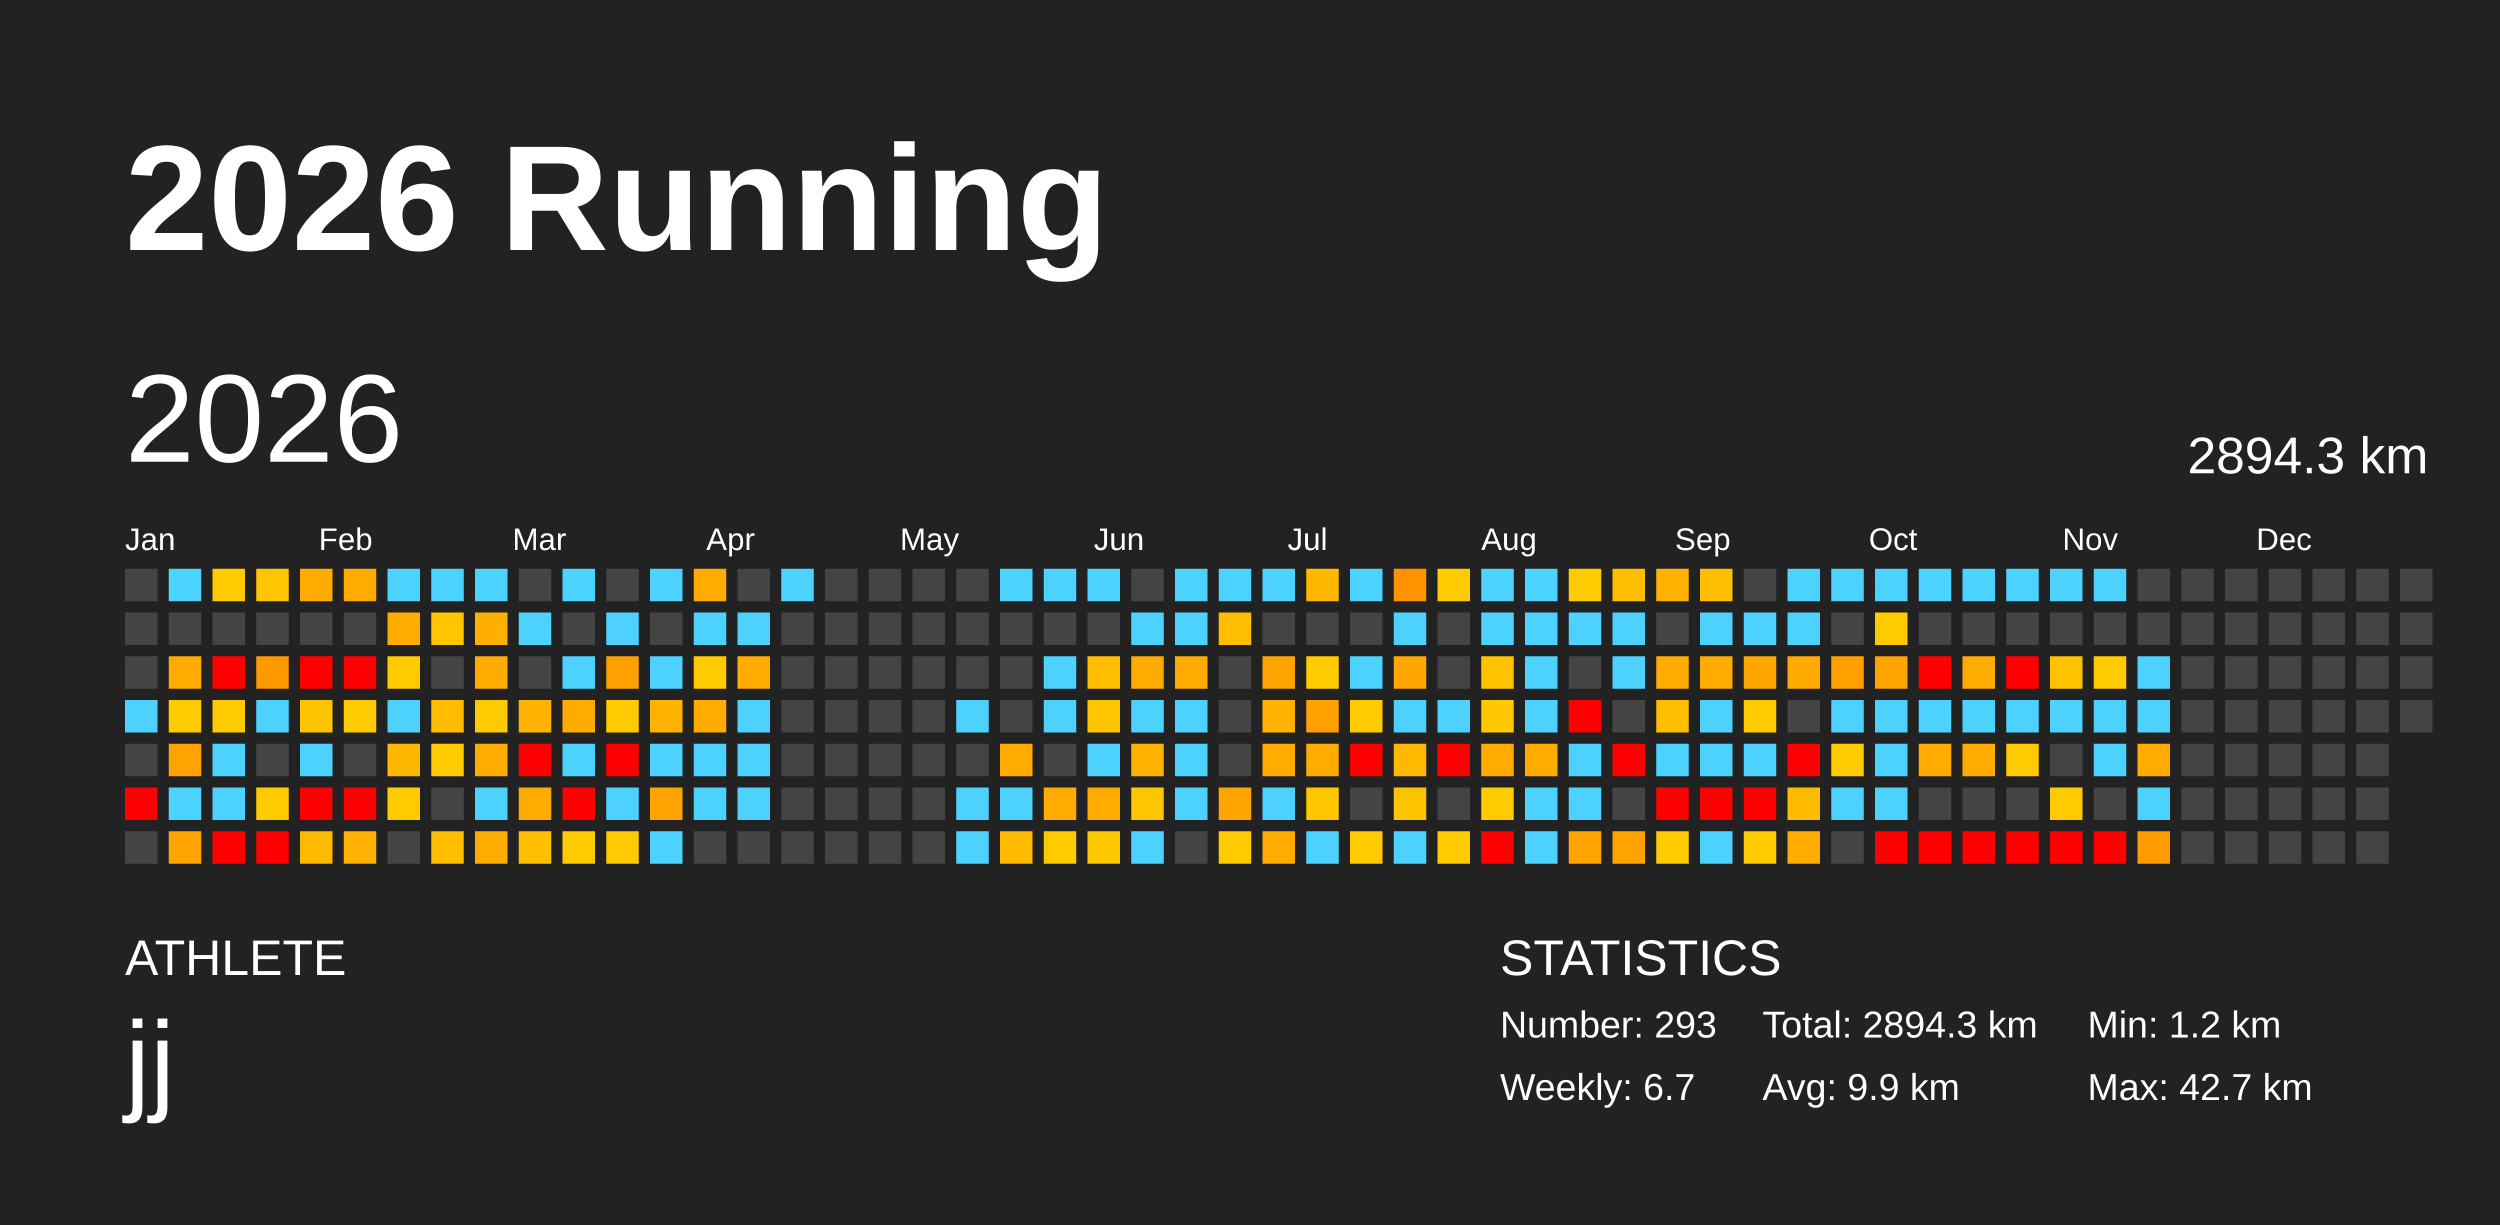
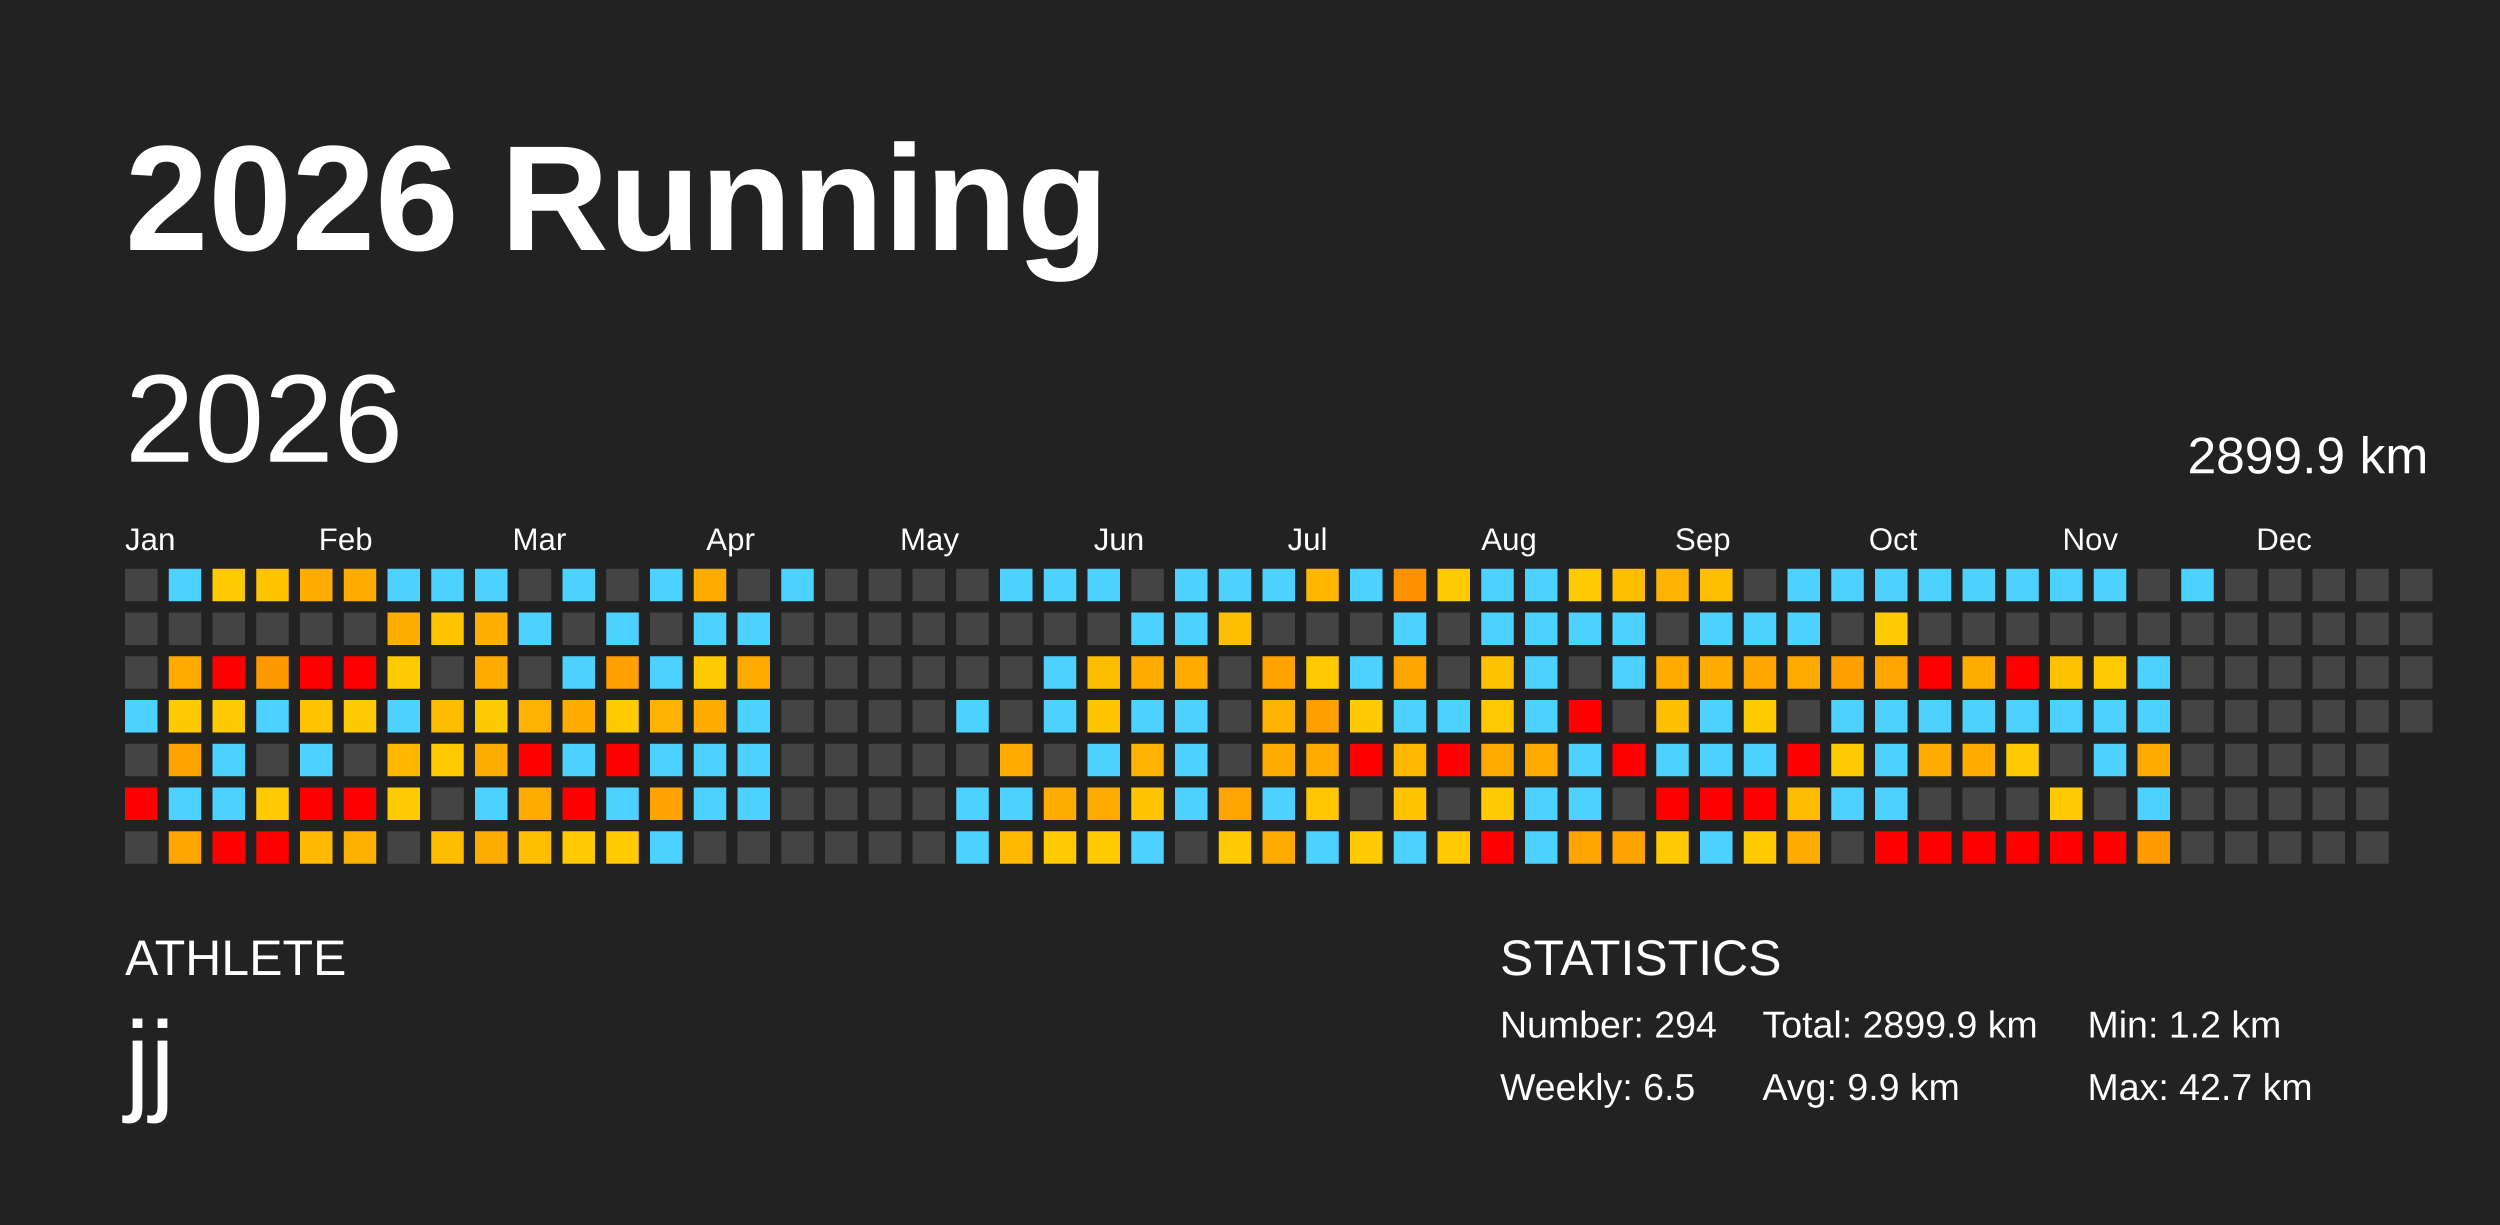
<svg xmlns="http://www.w3.org/2000/svg" baseProfile="full" height="98mm" version="1.1" viewBox="0,0,200,98" width="200mm">
  <defs />
  <rect fill="#222222" height="98" width="200" x="0" y="0" />
  <text fill="#FFFFFF" style="font-size:12px; font-family:Arial; font-weight:bold;" x="10" y="20">2026 Running</text>
  <text fill="#FFFFFF" style="font-size:4px; font-family:Arial" x="10" y="78">ATHLETE</text>
  <text fill="#FFFFFF" style="font-size:9px; font-family:Arial" x="10" y="88">jj</text>
  <text fill="#FFFFFF" style="font-size:4px; font-family:Arial" x="120" y="78">STATISTICS</text>
-   <text fill="#FFFFFF" style="font-size:3px; font-family:Arial" x="120" y="83">Number: 293</text>
-   <text fill="#FFFFFF" style="font-size:3px; font-family:Arial" x="120" y="88">Weekly: 6.7</text>
-   <text fill="#FFFFFF" style="font-size:3px; font-family:Arial" x="141" y="83">Total: 2894.3 km</text>
+   <text fill="#FFFFFF" style="font-size:3px; font-family:Arial" x="120" y="83">Number: 294</text>
+   <text fill="#FFFFFF" style="font-size:3px; font-family:Arial" x="120" y="88">Weekly: 6.5</text>
+   <text fill="#FFFFFF" style="font-size:3px; font-family:Arial" x="141" y="83">Total: 2899.9 km</text>
  <text fill="#FFFFFF" style="font-size:3px; font-family:Arial" x="141" y="88">Avg: 9.9 km</text>
  <text fill="#FFFFFF" style="font-size:3px; font-family:Arial" x="167" y="83">Min: 1.2 km</text>
  <text fill="#FFFFFF" style="font-size:3px; font-family:Arial" x="167" y="88">Max: 42.7 km</text>
  <text dominant-baseline="hanging" fill="#FFFFFF" style="font-size:10.0px; font-family:Arial;" x="10" y="30">2026</text>
-   <text dominant-baseline="hanging" fill="#FFFFFF" style="font-size:4.125px; font-family:Arial;" x="175" y="35">2894.3 km</text>
+   <text dominant-baseline="hanging" fill="#FFFFFF" style="font-size:4.125px; font-family:Arial;" x="175" y="35">2899.9 km</text>
  <text fill="#FFFFFF" style="font-size:2.5px; font-family:Arial" x="10.0" y="44">Jan</text>
  <text fill="#FFFFFF" style="font-size:2.5px; font-family:Arial" x="25.5" y="44">Feb</text>
  <text fill="#FFFFFF" style="font-size:2.5px; font-family:Arial" x="41.0" y="44">Mar</text>
  <text fill="#FFFFFF" style="font-size:2.5px; font-family:Arial" x="56.5" y="44">Apr</text>
  <text fill="#FFFFFF" style="font-size:2.5px; font-family:Arial" x="72.0" y="44">May</text>
  <text fill="#FFFFFF" style="font-size:2.5px; font-family:Arial" x="87.5" y="44">Jun</text>
  <text fill="#FFFFFF" style="font-size:2.5px; font-family:Arial" x="103.0" y="44">Jul</text>
  <text fill="#FFFFFF" style="font-size:2.5px; font-family:Arial" x="118.5" y="44">Aug</text>
  <text fill="#FFFFFF" style="font-size:2.5px; font-family:Arial" x="134.0" y="44">Sep</text>
  <text fill="#FFFFFF" style="font-size:2.5px; font-family:Arial" x="149.5" y="44">Oct</text>
  <text fill="#FFFFFF" style="font-size:2.5px; font-family:Arial" x="165.0" y="44">Nov</text>
  <text fill="#FFFFFF" style="font-size:2.5px; font-family:Arial" x="180.5" y="44">Dec</text>
  <rect fill="#444444" height="2.6" width="2.6" x="10.0" y="45.5" />
  <rect fill="#444444" height="2.6" width="2.6" x="10.0" y="49.0" />
  <rect fill="#444444" height="2.6" width="2.6" x="10.0" y="52.5" />
  <rect fill="#4dd2ff" height="2.6" width="2.6" x="10.0" y="56.0" />
  <rect fill="#444444" height="2.6" width="2.6" x="10.0" y="59.5" />
  <rect fill="red" height="2.6" width="2.6" x="10.0" y="63.0" />
  <rect fill="#444444" height="2.6" width="2.6" x="10.0" y="66.5" />
  <rect fill="#4dd2ff" height="2.6" width="2.6" x="13.5" y="45.5" />
  <rect fill="#444444" height="2.6" width="2.6" x="13.5" y="49.0" />
  <rect fill="#ffab00" height="2.6" width="2.6" x="13.5" y="52.5" />
  <rect fill="#ffcb00" height="2.6" width="2.6" x="13.5" y="56.0" />
  <rect fill="#ffa300" height="2.6" width="2.6" x="13.5" y="59.5" />
  <rect fill="#4dd2ff" height="2.6" width="2.6" x="13.5" y="63.0" />
  <rect fill="#ffa400" height="2.6" width="2.6" x="13.5" y="66.5" />
  <rect fill="#ffcb00" height="2.6" width="2.6" x="17.0" y="45.5" />
  <rect fill="#444444" height="2.6" width="2.6" x="17.0" y="49.0" />
  <rect fill="red" height="2.6" width="2.6" x="17.0" y="52.5" />
  <rect fill="#ffcb00" height="2.6" width="2.6" x="17.0" y="56.0" />
  <rect fill="#4dd2ff" height="2.6" width="2.6" x="17.0" y="59.5" />
  <rect fill="#4dd2ff" height="2.6" width="2.6" x="17.0" y="63.0" />
  <rect fill="red" height="2.6" width="2.6" x="17.0" y="66.5" />
  <rect fill="#ffc500" height="2.6" width="2.6" x="20.5" y="45.5" />
  <rect fill="#444444" height="2.6" width="2.6" x="20.5" y="49.0" />
  <rect fill="#ff9900" height="2.6" width="2.6" x="20.5" y="52.5" />
  <rect fill="#4dd2ff" height="2.6" width="2.6" x="20.5" y="56.0" />
  <rect fill="#444444" height="2.6" width="2.6" x="20.5" y="59.5" />
  <rect fill="#ffcb00" height="2.6" width="2.6" x="20.5" y="63.0" />
  <rect fill="red" height="2.6" width="2.6" x="20.5" y="66.5" />
  <rect fill="#ffab00" height="2.6" width="2.6" x="24.0" y="45.5" />
  <rect fill="#444444" height="2.6" width="2.6" x="24.0" y="49.0" />
  <rect fill="red" height="2.6" width="2.6" x="24.0" y="52.5" />
  <rect fill="#ffc300" height="2.6" width="2.6" x="24.0" y="56.0" />
  <rect fill="#4dd2ff" height="2.6" width="2.6" x="24.0" y="59.5" />
  <rect fill="red" height="2.6" width="2.6" x="24.0" y="63.0" />
  <rect fill="#ffb900" height="2.6" width="2.6" x="24.0" y="66.5" />
  <rect fill="#ffab00" height="2.6" width="2.6" x="27.5" y="45.5" />
  <rect fill="#444444" height="2.6" width="2.6" x="27.5" y="49.0" />
  <rect fill="red" height="2.6" width="2.6" x="27.5" y="52.5" />
  <rect fill="#ffcb00" height="2.6" width="2.6" x="27.5" y="56.0" />
  <rect fill="#444444" height="2.6" width="2.6" x="27.5" y="59.5" />
  <rect fill="red" height="2.6" width="2.6" x="27.5" y="63.0" />
  <rect fill="#ffb100" height="2.6" width="2.6" x="27.5" y="66.5" />
  <rect fill="#4dd2ff" height="2.6" width="2.6" x="31.0" y="45.5" />
  <rect fill="#ffac00" height="2.6" width="2.6" x="31.0" y="49.0" />
  <rect fill="#ffcb00" height="2.6" width="2.6" x="31.0" y="52.5" />
  <rect fill="#4dd2ff" height="2.6" width="2.6" x="31.0" y="56.0" />
  <rect fill="#ffb800" height="2.6" width="2.6" x="31.0" y="59.5" />
  <rect fill="#ffca00" height="2.6" width="2.6" x="31.0" y="63.0" />
  <rect fill="#444444" height="2.6" width="2.6" x="31.0" y="66.5" />
  <rect fill="#4dd2ff" height="2.6" width="2.6" x="34.5" y="45.5" />
  <rect fill="#ffc500" height="2.6" width="2.6" x="34.5" y="49.0" />
  <rect fill="#444444" height="2.6" width="2.6" x="34.5" y="52.5" />
  <rect fill="#ffbc00" height="2.6" width="2.6" x="34.5" y="56.0" />
  <rect fill="#ffcb00" height="2.6" width="2.6" x="34.5" y="59.5" />
  <rect fill="#444444" height="2.6" width="2.6" x="34.5" y="63.0" />
  <rect fill="#ffbd00" height="2.6" width="2.6" x="34.5" y="66.5" />
  <rect fill="#4dd2ff" height="2.6" width="2.6" x="38.0" y="45.5" />
  <rect fill="#ffaf00" height="2.6" width="2.6" x="38.0" y="49.0" />
  <rect fill="#ffab00" height="2.6" width="2.6" x="38.0" y="52.5" />
  <rect fill="#ffcb00" height="2.6" width="2.6" x="38.0" y="56.0" />
  <rect fill="#ffac00" height="2.6" width="2.6" x="38.0" y="59.5" />
  <rect fill="#4dd2ff" height="2.6" width="2.6" x="38.0" y="63.0" />
  <rect fill="#ffac00" height="2.6" width="2.6" x="38.0" y="66.5" />
  <rect fill="#444444" height="2.6" width="2.6" x="41.5" y="45.5" />
  <rect fill="#4dd2ff" height="2.6" width="2.6" x="41.5" y="49.0" />
  <rect fill="#444444" height="2.6" width="2.6" x="41.5" y="52.5" />
  <rect fill="#ffb200" height="2.6" width="2.6" x="41.5" y="56.0" />
  <rect fill="red" height="2.6" width="2.6" x="41.5" y="59.5" />
  <rect fill="#ffab00" height="2.6" width="2.6" x="41.5" y="63.0" />
  <rect fill="#ffbf00" height="2.6" width="2.6" x="41.5" y="66.5" />
  <rect fill="#4dd2ff" height="2.6" width="2.6" x="45.0" y="45.5" />
  <rect fill="#444444" height="2.6" width="2.6" x="45.0" y="49.0" />
  <rect fill="#4dd2ff" height="2.6" width="2.6" x="45.0" y="52.5" />
  <rect fill="#ffab00" height="2.6" width="2.6" x="45.0" y="56.0" />
  <rect fill="#4dd2ff" height="2.6" width="2.6" x="45.0" y="59.5" />
  <rect fill="red" height="2.6" width="2.6" x="45.0" y="63.0" />
  <rect fill="#ffcb00" height="2.6" width="2.6" x="45.0" y="66.5" />
  <rect fill="#444444" height="2.6" width="2.6" x="48.5" y="45.5" />
  <rect fill="#4dd2ff" height="2.6" width="2.6" x="48.5" y="49.0" />
  <rect fill="#ffa000" height="2.6" width="2.6" x="48.5" y="52.5" />
  <rect fill="#ffcb00" height="2.6" width="2.6" x="48.5" y="56.0" />
  <rect fill="red" height="2.6" width="2.6" x="48.5" y="59.5" />
  <rect fill="#4dd2ff" height="2.6" width="2.6" x="48.5" y="63.0" />
  <rect fill="#ffcb00" height="2.6" width="2.6" x="48.5" y="66.5" />
  <rect fill="#4dd2ff" height="2.6" width="2.6" x="52.0" y="45.5" />
  <rect fill="#444444" height="2.6" width="2.6" x="52.0" y="49.0" />
  <rect fill="#4dd2ff" height="2.6" width="2.6" x="52.0" y="52.5" />
  <rect fill="#ffb200" height="2.6" width="2.6" x="52.0" y="56.0" />
  <rect fill="#4dd2ff" height="2.6" width="2.6" x="52.0" y="59.5" />
  <rect fill="#ffa300" height="2.6" width="2.6" x="52.0" y="63.0" />
  <rect fill="#4dd2ff" height="2.6" width="2.6" x="52.0" y="66.5" />
  <rect fill="#ffab00" height="2.6" width="2.6" x="55.5" y="45.5" />
  <rect fill="#4dd2ff" height="2.6" width="2.6" x="55.5" y="49.0" />
  <rect fill="#ffcb00" height="2.6" width="2.6" x="55.5" y="52.5" />
  <rect fill="#ffab00" height="2.6" width="2.6" x="55.5" y="56.0" />
  <rect fill="#4dd2ff" height="2.6" width="2.6" x="55.5" y="59.5" />
  <rect fill="#4dd2ff" height="2.6" width="2.6" x="55.5" y="63.0" />
  <rect fill="#444444" height="2.6" width="2.6" x="55.5" y="66.5" />
  <rect fill="#444444" height="2.6" width="2.6" x="59.0" y="45.5" />
  <rect fill="#4dd2ff" height="2.6" width="2.6" x="59.0" y="49.0" />
  <rect fill="#ffab00" height="2.6" width="2.6" x="59.0" y="52.5" />
  <rect fill="#4dd2ff" height="2.6" width="2.6" x="59.0" y="56.0" />
  <rect fill="#4dd2ff" height="2.6" width="2.6" x="59.0" y="59.5" />
  <rect fill="#4dd2ff" height="2.6" width="2.6" x="59.0" y="63.0" />
  <rect fill="#444444" height="2.6" width="2.6" x="59.0" y="66.5" />
  <rect fill="#4dd2ff" height="2.6" width="2.6" x="62.5" y="45.5" />
  <rect fill="#444444" height="2.6" width="2.6" x="62.5" y="49.0" />
  <rect fill="#444444" height="2.6" width="2.6" x="62.5" y="52.5" />
  <rect fill="#444444" height="2.6" width="2.6" x="62.5" y="56.0" />
  <rect fill="#444444" height="2.6" width="2.6" x="62.5" y="59.5" />
  <rect fill="#444444" height="2.6" width="2.6" x="62.5" y="63.0" />
  <rect fill="#444444" height="2.6" width="2.6" x="62.5" y="66.5" />
  <rect fill="#444444" height="2.6" width="2.6" x="66.0" y="45.5" />
  <rect fill="#444444" height="2.6" width="2.6" x="66.0" y="49.0" />
  <rect fill="#444444" height="2.6" width="2.6" x="66.0" y="52.5" />
  <rect fill="#444444" height="2.6" width="2.6" x="66.0" y="56.0" />
  <rect fill="#444444" height="2.6" width="2.6" x="66.0" y="59.5" />
  <rect fill="#444444" height="2.6" width="2.6" x="66.0" y="63.0" />
  <rect fill="#444444" height="2.6" width="2.6" x="66.0" y="66.5" />
  <rect fill="#444444" height="2.6" width="2.6" x="69.5" y="45.5" />
  <rect fill="#444444" height="2.6" width="2.6" x="69.5" y="49.0" />
  <rect fill="#444444" height="2.6" width="2.6" x="69.5" y="52.5" />
  <rect fill="#444444" height="2.6" width="2.6" x="69.5" y="56.0" />
  <rect fill="#444444" height="2.6" width="2.6" x="69.5" y="59.5" />
  <rect fill="#444444" height="2.6" width="2.6" x="69.5" y="63.0" />
  <rect fill="#444444" height="2.6" width="2.6" x="69.5" y="66.5" />
  <rect fill="#444444" height="2.6" width="2.6" x="73.0" y="45.5" />
  <rect fill="#444444" height="2.6" width="2.6" x="73.0" y="49.0" />
  <rect fill="#444444" height="2.6" width="2.6" x="73.0" y="52.5" />
  <rect fill="#444444" height="2.6" width="2.6" x="73.0" y="56.0" />
  <rect fill="#444444" height="2.6" width="2.6" x="73.0" y="59.5" />
  <rect fill="#444444" height="2.6" width="2.6" x="73.0" y="63.0" />
  <rect fill="#444444" height="2.6" width="2.6" x="73.0" y="66.5" />
  <rect fill="#444444" height="2.6" width="2.6" x="76.5" y="45.5" />
  <rect fill="#444444" height="2.6" width="2.6" x="76.5" y="49.0" />
  <rect fill="#444444" height="2.6" width="2.6" x="76.5" y="52.5" />
  <rect fill="#4dd2ff" height="2.6" width="2.6" x="76.5" y="56.0" />
  <rect fill="#444444" height="2.6" width="2.6" x="76.5" y="59.5" />
  <rect fill="#4dd2ff" height="2.6" width="2.6" x="76.5" y="63.0" />
  <rect fill="#4dd2ff" height="2.6" width="2.6" x="76.5" y="66.5" />
  <rect fill="#4dd2ff" height="2.6" width="2.6" x="80.0" y="45.5" />
  <rect fill="#444444" height="2.6" width="2.6" x="80.0" y="49.0" />
  <rect fill="#444444" height="2.6" width="2.6" x="80.0" y="52.5" />
  <rect fill="#444444" height="2.6" width="2.6" x="80.0" y="56.0" />
  <rect fill="#ffab00" height="2.6" width="2.6" x="80.0" y="59.5" />
  <rect fill="#4dd2ff" height="2.6" width="2.6" x="80.0" y="63.0" />
  <rect fill="#ffb900" height="2.6" width="2.6" x="80.0" y="66.5" />
  <rect fill="#4dd2ff" height="2.6" width="2.6" x="83.5" y="45.5" />
  <rect fill="#444444" height="2.6" width="2.6" x="83.5" y="49.0" />
  <rect fill="#4dd2ff" height="2.6" width="2.6" x="83.5" y="52.5" />
  <rect fill="#4dd2ff" height="2.6" width="2.6" x="83.5" y="56.0" />
  <rect fill="#444444" height="2.6" width="2.6" x="83.5" y="59.5" />
  <rect fill="#ffac00" height="2.6" width="2.6" x="83.5" y="63.0" />
  <rect fill="#ffcb00" height="2.6" width="2.6" x="83.5" y="66.5" />
  <rect fill="#4dd2ff" height="2.6" width="2.6" x="87.0" y="45.5" />
  <rect fill="#444444" height="2.6" width="2.6" x="87.0" y="49.0" />
  <rect fill="#ffbd00" height="2.6" width="2.6" x="87.0" y="52.5" />
  <rect fill="#ffc500" height="2.6" width="2.6" x="87.0" y="56.0" />
  <rect fill="#4dd2ff" height="2.6" width="2.6" x="87.0" y="59.5" />
  <rect fill="#ffab00" height="2.6" width="2.6" x="87.0" y="63.0" />
  <rect fill="#ffc900" height="2.6" width="2.6" x="87.0" y="66.5" />
  <rect fill="#444444" height="2.6" width="2.6" x="90.5" y="45.5" />
  <rect fill="#4dd2ff" height="2.6" width="2.6" x="90.5" y="49.0" />
  <rect fill="#ffab00" height="2.6" width="2.6" x="90.5" y="52.5" />
  <rect fill="#4dd2ff" height="2.6" width="2.6" x="90.5" y="56.0" />
  <rect fill="#ffb200" height="2.6" width="2.6" x="90.5" y="59.5" />
  <rect fill="#ffc500" height="2.6" width="2.6" x="90.5" y="63.0" />
  <rect fill="#4dd2ff" height="2.6" width="2.6" x="90.5" y="66.5" />
  <rect fill="#4dd2ff" height="2.6" width="2.6" x="94.0" y="45.5" />
  <rect fill="#4dd2ff" height="2.6" width="2.6" x="94.0" y="49.0" />
  <rect fill="#ffab00" height="2.6" width="2.6" x="94.0" y="52.5" />
  <rect fill="#4dd2ff" height="2.6" width="2.6" x="94.0" y="56.0" />
  <rect fill="#4dd2ff" height="2.6" width="2.6" x="94.0" y="59.5" />
  <rect fill="#4dd2ff" height="2.6" width="2.6" x="94.0" y="63.0" />
  <rect fill="#444444" height="2.6" width="2.6" x="94.0" y="66.5" />
  <rect fill="#4dd2ff" height="2.6" width="2.6" x="97.5" y="45.5" />
  <rect fill="#ffbf00" height="2.6" width="2.6" x="97.5" y="49.0" />
  <rect fill="#444444" height="2.6" width="2.6" x="97.5" y="52.5" />
  <rect fill="#444444" height="2.6" width="2.6" x="97.5" y="56.0" />
  <rect fill="#444444" height="2.6" width="2.6" x="97.5" y="59.5" />
  <rect fill="#ffa400" height="2.6" width="2.6" x="97.5" y="63.0" />
  <rect fill="#ffcb00" height="2.6" width="2.6" x="97.5" y="66.5" />
  <rect fill="#4dd2ff" height="2.6" width="2.6" x="101.0" y="45.5" />
  <rect fill="#444444" height="2.6" width="2.6" x="101.0" y="49.0" />
  <rect fill="#ffa300" height="2.6" width="2.6" x="101.0" y="52.5" />
  <rect fill="#ffb200" height="2.6" width="2.6" x="101.0" y="56.0" />
  <rect fill="#ffab00" height="2.6" width="2.6" x="101.0" y="59.5" />
  <rect fill="#4dd2ff" height="2.6" width="2.6" x="101.0" y="63.0" />
  <rect fill="#ffab00" height="2.6" width="2.6" x="101.0" y="66.5" />
  <rect fill="#ffb700" height="2.6" width="2.6" x="104.5" y="45.5" />
  <rect fill="#444444" height="2.6" width="2.6" x="104.5" y="49.0" />
  <rect fill="#ffcb00" height="2.6" width="2.6" x="104.5" y="52.5" />
  <rect fill="#ffa000" height="2.6" width="2.6" x="104.5" y="56.0" />
  <rect fill="#ffab00" height="2.6" width="2.6" x="104.5" y="59.5" />
  <rect fill="#ffc700" height="2.6" width="2.6" x="104.5" y="63.0" />
  <rect fill="#4dd2ff" height="2.6" width="2.6" x="104.5" y="66.5" />
  <rect fill="#4dd2ff" height="2.6" width="2.6" x="108.0" y="45.5" />
  <rect fill="#444444" height="2.6" width="2.6" x="108.0" y="49.0" />
  <rect fill="#4dd2ff" height="2.6" width="2.6" x="108.0" y="52.5" />
  <rect fill="#ffcb00" height="2.6" width="2.6" x="108.0" y="56.0" />
  <rect fill="red" height="2.6" width="2.6" x="108.0" y="59.5" />
  <rect fill="#444444" height="2.6" width="2.6" x="108.0" y="63.0" />
  <rect fill="#ffcb00" height="2.6" width="2.6" x="108.0" y="66.5" />
  <rect fill="#ff9200" height="2.6" width="2.6" x="111.5" y="45.5" />
  <rect fill="#4dd2ff" height="2.6" width="2.6" x="111.5" y="49.0" />
  <rect fill="#ffa600" height="2.6" width="2.6" x="111.5" y="52.5" />
  <rect fill="#4dd2ff" height="2.6" width="2.6" x="111.5" y="56.0" />
  <rect fill="#ffb900" height="2.6" width="2.6" x="111.5" y="59.5" />
  <rect fill="#ffc400" height="2.6" width="2.6" x="111.5" y="63.0" />
  <rect fill="#4dd2ff" height="2.6" width="2.6" x="111.5" y="66.5" />
  <rect fill="#ffcb00" height="2.6" width="2.6" x="115.0" y="45.5" />
  <rect fill="#444444" height="2.6" width="2.6" x="115.0" y="49.0" />
  <rect fill="#444444" height="2.6" width="2.6" x="115.0" y="52.5" />
  <rect fill="#4dd2ff" height="2.6" width="2.6" x="115.0" y="56.0" />
  <rect fill="red" height="2.6" width="2.6" x="115.0" y="59.5" />
  <rect fill="#444444" height="2.6" width="2.6" x="115.0" y="63.0" />
  <rect fill="#ffca00" height="2.6" width="2.6" x="115.0" y="66.5" />
  <rect fill="#4dd2ff" height="2.6" width="2.6" x="118.5" y="45.5" />
  <rect fill="#4dd2ff" height="2.6" width="2.6" x="118.5" y="49.0" />
  <rect fill="#ffc200" height="2.6" width="2.6" x="118.5" y="52.5" />
  <rect fill="#ffc800" height="2.6" width="2.6" x="118.5" y="56.0" />
  <rect fill="#ffab00" height="2.6" width="2.6" x="118.5" y="59.5" />
  <rect fill="#ffcb00" height="2.6" width="2.6" x="118.5" y="63.0" />
  <rect fill="red" height="2.6" width="2.6" x="118.5" y="66.5" />
  <rect fill="#4dd2ff" height="2.6" width="2.6" x="122.0" y="45.5" />
  <rect fill="#4dd2ff" height="2.6" width="2.6" x="122.0" y="49.0" />
  <rect fill="#4dd2ff" height="2.6" width="2.6" x="122.0" y="52.5" />
  <rect fill="#4dd2ff" height="2.6" width="2.6" x="122.0" y="56.0" />
  <rect fill="#ffab00" height="2.6" width="2.6" x="122.0" y="59.5" />
  <rect fill="#4dd2ff" height="2.6" width="2.6" x="122.0" y="63.0" />
  <rect fill="#4dd2ff" height="2.6" width="2.6" x="122.0" y="66.5" />
  <rect fill="#ffca00" height="2.6" width="2.6" x="125.5" y="45.5" />
  <rect fill="#4dd2ff" height="2.6" width="2.6" x="125.5" y="49.0" />
  <rect fill="#444444" height="2.6" width="2.6" x="125.5" y="52.5" />
  <rect fill="red" height="2.6" width="2.6" x="125.5" y="56.0" />
  <rect fill="#4dd2ff" height="2.6" width="2.6" x="125.5" y="59.5" />
  <rect fill="#4dd2ff" height="2.6" width="2.6" x="125.5" y="63.0" />
  <rect fill="#ffa400" height="2.6" width="2.6" x="125.5" y="66.5" />
  <rect fill="#ffbf00" height="2.6" width="2.6" x="129.0" y="45.5" />
  <rect fill="#4dd2ff" height="2.6" width="2.6" x="129.0" y="49.0" />
  <rect fill="#4dd2ff" height="2.6" width="2.6" x="129.0" y="52.5" />
  <rect fill="#444444" height="2.6" width="2.6" x="129.0" y="56.0" />
  <rect fill="red" height="2.6" width="2.6" x="129.0" y="59.5" />
  <rect fill="#444444" height="2.6" width="2.6" x="129.0" y="63.0" />
  <rect fill="#ffa300" height="2.6" width="2.6" x="129.0" y="66.5" />
  <rect fill="#ffb300" height="2.6" width="2.6" x="132.5" y="45.5" />
  <rect fill="#444444" height="2.6" width="2.6" x="132.5" y="49.0" />
  <rect fill="#ffab00" height="2.6" width="2.6" x="132.5" y="52.5" />
  <rect fill="#ffbf00" height="2.6" width="2.6" x="132.5" y="56.0" />
  <rect fill="#4dd2ff" height="2.6" width="2.6" x="132.5" y="59.5" />
  <rect fill="red" height="2.6" width="2.6" x="132.5" y="63.0" />
  <rect fill="#ffcb00" height="2.6" width="2.6" x="132.5" y="66.5" />
  <rect fill="#ffbf00" height="2.6" width="2.6" x="136.0" y="45.5" />
  <rect fill="#4dd2ff" height="2.6" width="2.6" x="136.0" y="49.0" />
  <rect fill="#ffab00" height="2.6" width="2.6" x="136.0" y="52.5" />
  <rect fill="#4dd2ff" height="2.6" width="2.6" x="136.0" y="56.0" />
  <rect fill="#4dd2ff" height="2.6" width="2.6" x="136.0" y="59.5" />
  <rect fill="red" height="2.6" width="2.6" x="136.0" y="63.0" />
  <rect fill="#4dd2ff" height="2.6" width="2.6" x="136.0" y="66.5" />
  <rect fill="#444444" height="2.6" width="2.6" x="139.5" y="45.5" />
  <rect fill="#4dd2ff" height="2.6" width="2.6" x="139.5" y="49.0" />
  <rect fill="#ffa600" height="2.6" width="2.6" x="139.5" y="52.5" />
  <rect fill="#ffcb00" height="2.6" width="2.6" x="139.5" y="56.0" />
  <rect fill="#4dd2ff" height="2.6" width="2.6" x="139.5" y="59.5" />
  <rect fill="red" height="2.6" width="2.6" x="139.5" y="63.0" />
  <rect fill="#ffcb00" height="2.6" width="2.6" x="139.5" y="66.5" />
  <rect fill="#4dd2ff" height="2.6" width="2.6" x="143.0" y="45.5" />
  <rect fill="#4dd2ff" height="2.6" width="2.6" x="143.0" y="49.0" />
  <rect fill="#ffaa00" height="2.6" width="2.6" x="143.0" y="52.5" />
  <rect fill="#444444" height="2.6" width="2.6" x="143.0" y="56.0" />
  <rect fill="red" height="2.6" width="2.6" x="143.0" y="59.5" />
  <rect fill="#ffbb00" height="2.6" width="2.6" x="143.0" y="63.0" />
  <rect fill="#ffab00" height="2.6" width="2.6" x="143.0" y="66.5" />
  <rect fill="#4dd2ff" height="2.6" width="2.6" x="146.5" y="45.5" />
  <rect fill="#444444" height="2.6" width="2.6" x="146.5" y="49.0" />
  <rect fill="#ffa000" height="2.6" width="2.6" x="146.5" y="52.5" />
  <rect fill="#4dd2ff" height="2.6" width="2.6" x="146.5" y="56.0" />
  <rect fill="#ffcb00" height="2.6" width="2.6" x="146.5" y="59.5" />
  <rect fill="#4dd2ff" height="2.6" width="2.6" x="146.5" y="63.0" />
  <rect fill="#444444" height="2.6" width="2.6" x="146.5" y="66.5" />
  <rect fill="#4dd2ff" height="2.6" width="2.6" x="150.0" y="45.5" />
  <rect fill="#ffcb00" height="2.6" width="2.6" x="150.0" y="49.0" />
  <rect fill="#ffa400" height="2.6" width="2.6" x="150.0" y="52.5" />
  <rect fill="#4dd2ff" height="2.6" width="2.6" x="150.0" y="56.0" />
  <rect fill="#4dd2ff" height="2.6" width="2.6" x="150.0" y="59.5" />
  <rect fill="#4dd2ff" height="2.6" width="2.6" x="150.0" y="63.0" />
  <rect fill="red" height="2.6" width="2.6" x="150.0" y="66.5" />
  <rect fill="#4dd2ff" height="2.6" width="2.6" x="153.5" y="45.5" />
  <rect fill="#444444" height="2.6" width="2.6" x="153.5" y="49.0" />
  <rect fill="red" height="2.6" width="2.6" x="153.5" y="52.5" />
  <rect fill="#4dd2ff" height="2.6" width="2.6" x="153.5" y="56.0" />
  <rect fill="#ffab00" height="2.6" width="2.6" x="153.5" y="59.5" />
  <rect fill="#444444" height="2.6" width="2.6" x="153.5" y="63.0" />
  <rect fill="red" height="2.6" width="2.6" x="153.5" y="66.5" />
  <rect fill="#4dd2ff" height="2.6" width="2.6" x="157.0" y="45.5" />
  <rect fill="#444444" height="2.6" width="2.6" x="157.0" y="49.0" />
  <rect fill="#ffac00" height="2.6" width="2.6" x="157.0" y="52.5" />
  <rect fill="#4dd2ff" height="2.6" width="2.6" x="157.0" y="56.0" />
  <rect fill="#ffab00" height="2.6" width="2.6" x="157.0" y="59.5" />
  <rect fill="#444444" height="2.6" width="2.6" x="157.0" y="63.0" />
  <rect fill="red" height="2.6" width="2.6" x="157.0" y="66.5" />
  <rect fill="#4dd2ff" height="2.6" width="2.6" x="160.5" y="45.5" />
  <rect fill="#444444" height="2.6" width="2.6" x="160.5" y="49.0" />
  <rect fill="red" height="2.6" width="2.6" x="160.5" y="52.5" />
  <rect fill="#4dd2ff" height="2.6" width="2.6" x="160.5" y="56.0" />
  <rect fill="#ffca00" height="2.6" width="2.6" x="160.5" y="59.5" />
  <rect fill="#444444" height="2.6" width="2.6" x="160.5" y="63.0" />
  <rect fill="red" height="2.6" width="2.6" x="160.5" y="66.5" />
  <rect fill="#4dd2ff" height="2.6" width="2.6" x="164.0" y="45.5" />
  <rect fill="#444444" height="2.6" width="2.6" x="164.0" y="49.0" />
  <rect fill="#ffc200" height="2.6" width="2.6" x="164.0" y="52.5" />
  <rect fill="#4dd2ff" height="2.6" width="2.6" x="164.0" y="56.0" />
  <rect fill="#444444" height="2.6" width="2.6" x="164.0" y="59.5" />
  <rect fill="#ffcb00" height="2.6" width="2.6" x="164.0" y="63.0" />
  <rect fill="red" height="2.6" width="2.6" x="164.0" y="66.5" />
  <rect fill="#4dd2ff" height="2.6" width="2.6" x="167.5" y="45.5" />
  <rect fill="#444444" height="2.6" width="2.6" x="167.5" y="49.0" />
  <rect fill="#ffcb00" height="2.6" width="2.6" x="167.5" y="52.5" />
  <rect fill="#4dd2ff" height="2.6" width="2.6" x="167.5" y="56.0" />
  <rect fill="#4dd2ff" height="2.6" width="2.6" x="167.5" y="59.5" />
  <rect fill="#444444" height="2.6" width="2.6" x="167.5" y="63.0" />
  <rect fill="red" height="2.6" width="2.6" x="167.5" y="66.5" />
  <rect fill="#444444" height="2.6" width="2.6" x="171.0" y="45.5" />
  <rect fill="#444444" height="2.6" width="2.6" x="171.0" y="49.0" />
  <rect fill="#4dd2ff" height="2.6" width="2.6" x="171.0" y="52.5" />
  <rect fill="#4dd2ff" height="2.6" width="2.6" x="171.0" y="56.0" />
  <rect fill="#ffab00" height="2.6" width="2.6" x="171.0" y="59.5" />
  <rect fill="#4dd2ff" height="2.6" width="2.6" x="171.0" y="63.0" />
  <rect fill="#ff9a00" height="2.6" width="2.6" x="171.0" y="66.5" />
-   <rect fill="#444444" height="2.6" width="2.6" x="174.5" y="45.5" />
+   <rect fill="#4dd2ff" height="2.6" width="2.6" x="174.5" y="45.5" />
  <rect fill="#444444" height="2.6" width="2.6" x="174.5" y="49.0" />
  <rect fill="#444444" height="2.6" width="2.6" x="174.5" y="52.5" />
  <rect fill="#444444" height="2.6" width="2.6" x="174.5" y="56.0" />
  <rect fill="#444444" height="2.6" width="2.6" x="174.5" y="59.5" />
  <rect fill="#444444" height="2.6" width="2.6" x="174.5" y="63.0" />
  <rect fill="#444444" height="2.6" width="2.6" x="174.5" y="66.5" />
  <rect fill="#444444" height="2.6" width="2.6" x="178.0" y="45.5" />
  <rect fill="#444444" height="2.6" width="2.6" x="178.0" y="49.0" />
  <rect fill="#444444" height="2.6" width="2.6" x="178.0" y="52.5" />
  <rect fill="#444444" height="2.6" width="2.6" x="178.0" y="56.0" />
  <rect fill="#444444" height="2.6" width="2.6" x="178.0" y="59.5" />
  <rect fill="#444444" height="2.6" width="2.6" x="178.0" y="63.0" />
  <rect fill="#444444" height="2.6" width="2.6" x="178.0" y="66.5" />
  <rect fill="#444444" height="2.6" width="2.6" x="181.5" y="45.5" />
  <rect fill="#444444" height="2.6" width="2.6" x="181.5" y="49.0" />
  <rect fill="#444444" height="2.6" width="2.6" x="181.5" y="52.5" />
  <rect fill="#444444" height="2.6" width="2.6" x="181.5" y="56.0" />
  <rect fill="#444444" height="2.6" width="2.6" x="181.5" y="59.5" />
  <rect fill="#444444" height="2.6" width="2.6" x="181.5" y="63.0" />
  <rect fill="#444444" height="2.6" width="2.6" x="181.5" y="66.5" />
  <rect fill="#444444" height="2.6" width="2.6" x="185.0" y="45.5" />
  <rect fill="#444444" height="2.6" width="2.6" x="185.0" y="49.0" />
  <rect fill="#444444" height="2.6" width="2.6" x="185.0" y="52.5" />
  <rect fill="#444444" height="2.6" width="2.6" x="185.0" y="56.0" />
  <rect fill="#444444" height="2.6" width="2.6" x="185.0" y="59.5" />
  <rect fill="#444444" height="2.6" width="2.6" x="185.0" y="63.0" />
  <rect fill="#444444" height="2.6" width="2.6" x="185.0" y="66.5" />
  <rect fill="#444444" height="2.6" width="2.6" x="188.5" y="45.5" />
  <rect fill="#444444" height="2.6" width="2.6" x="188.5" y="49.0" />
  <rect fill="#444444" height="2.6" width="2.6" x="188.5" y="52.5" />
  <rect fill="#444444" height="2.6" width="2.6" x="188.5" y="56.0" />
  <rect fill="#444444" height="2.6" width="2.6" x="188.5" y="59.5" />
  <rect fill="#444444" height="2.6" width="2.6" x="188.5" y="63.0" />
  <rect fill="#444444" height="2.6" width="2.6" x="188.5" y="66.5" />
  <rect fill="#444444" height="2.6" width="2.6" x="192.0" y="45.5" />
  <rect fill="#444444" height="2.6" width="2.6" x="192.0" y="49.0" />
  <rect fill="#444444" height="2.6" width="2.6" x="192.0" y="52.5" />
  <rect fill="#444444" height="2.6" width="2.6" x="192.0" y="56.0" />
</svg>
